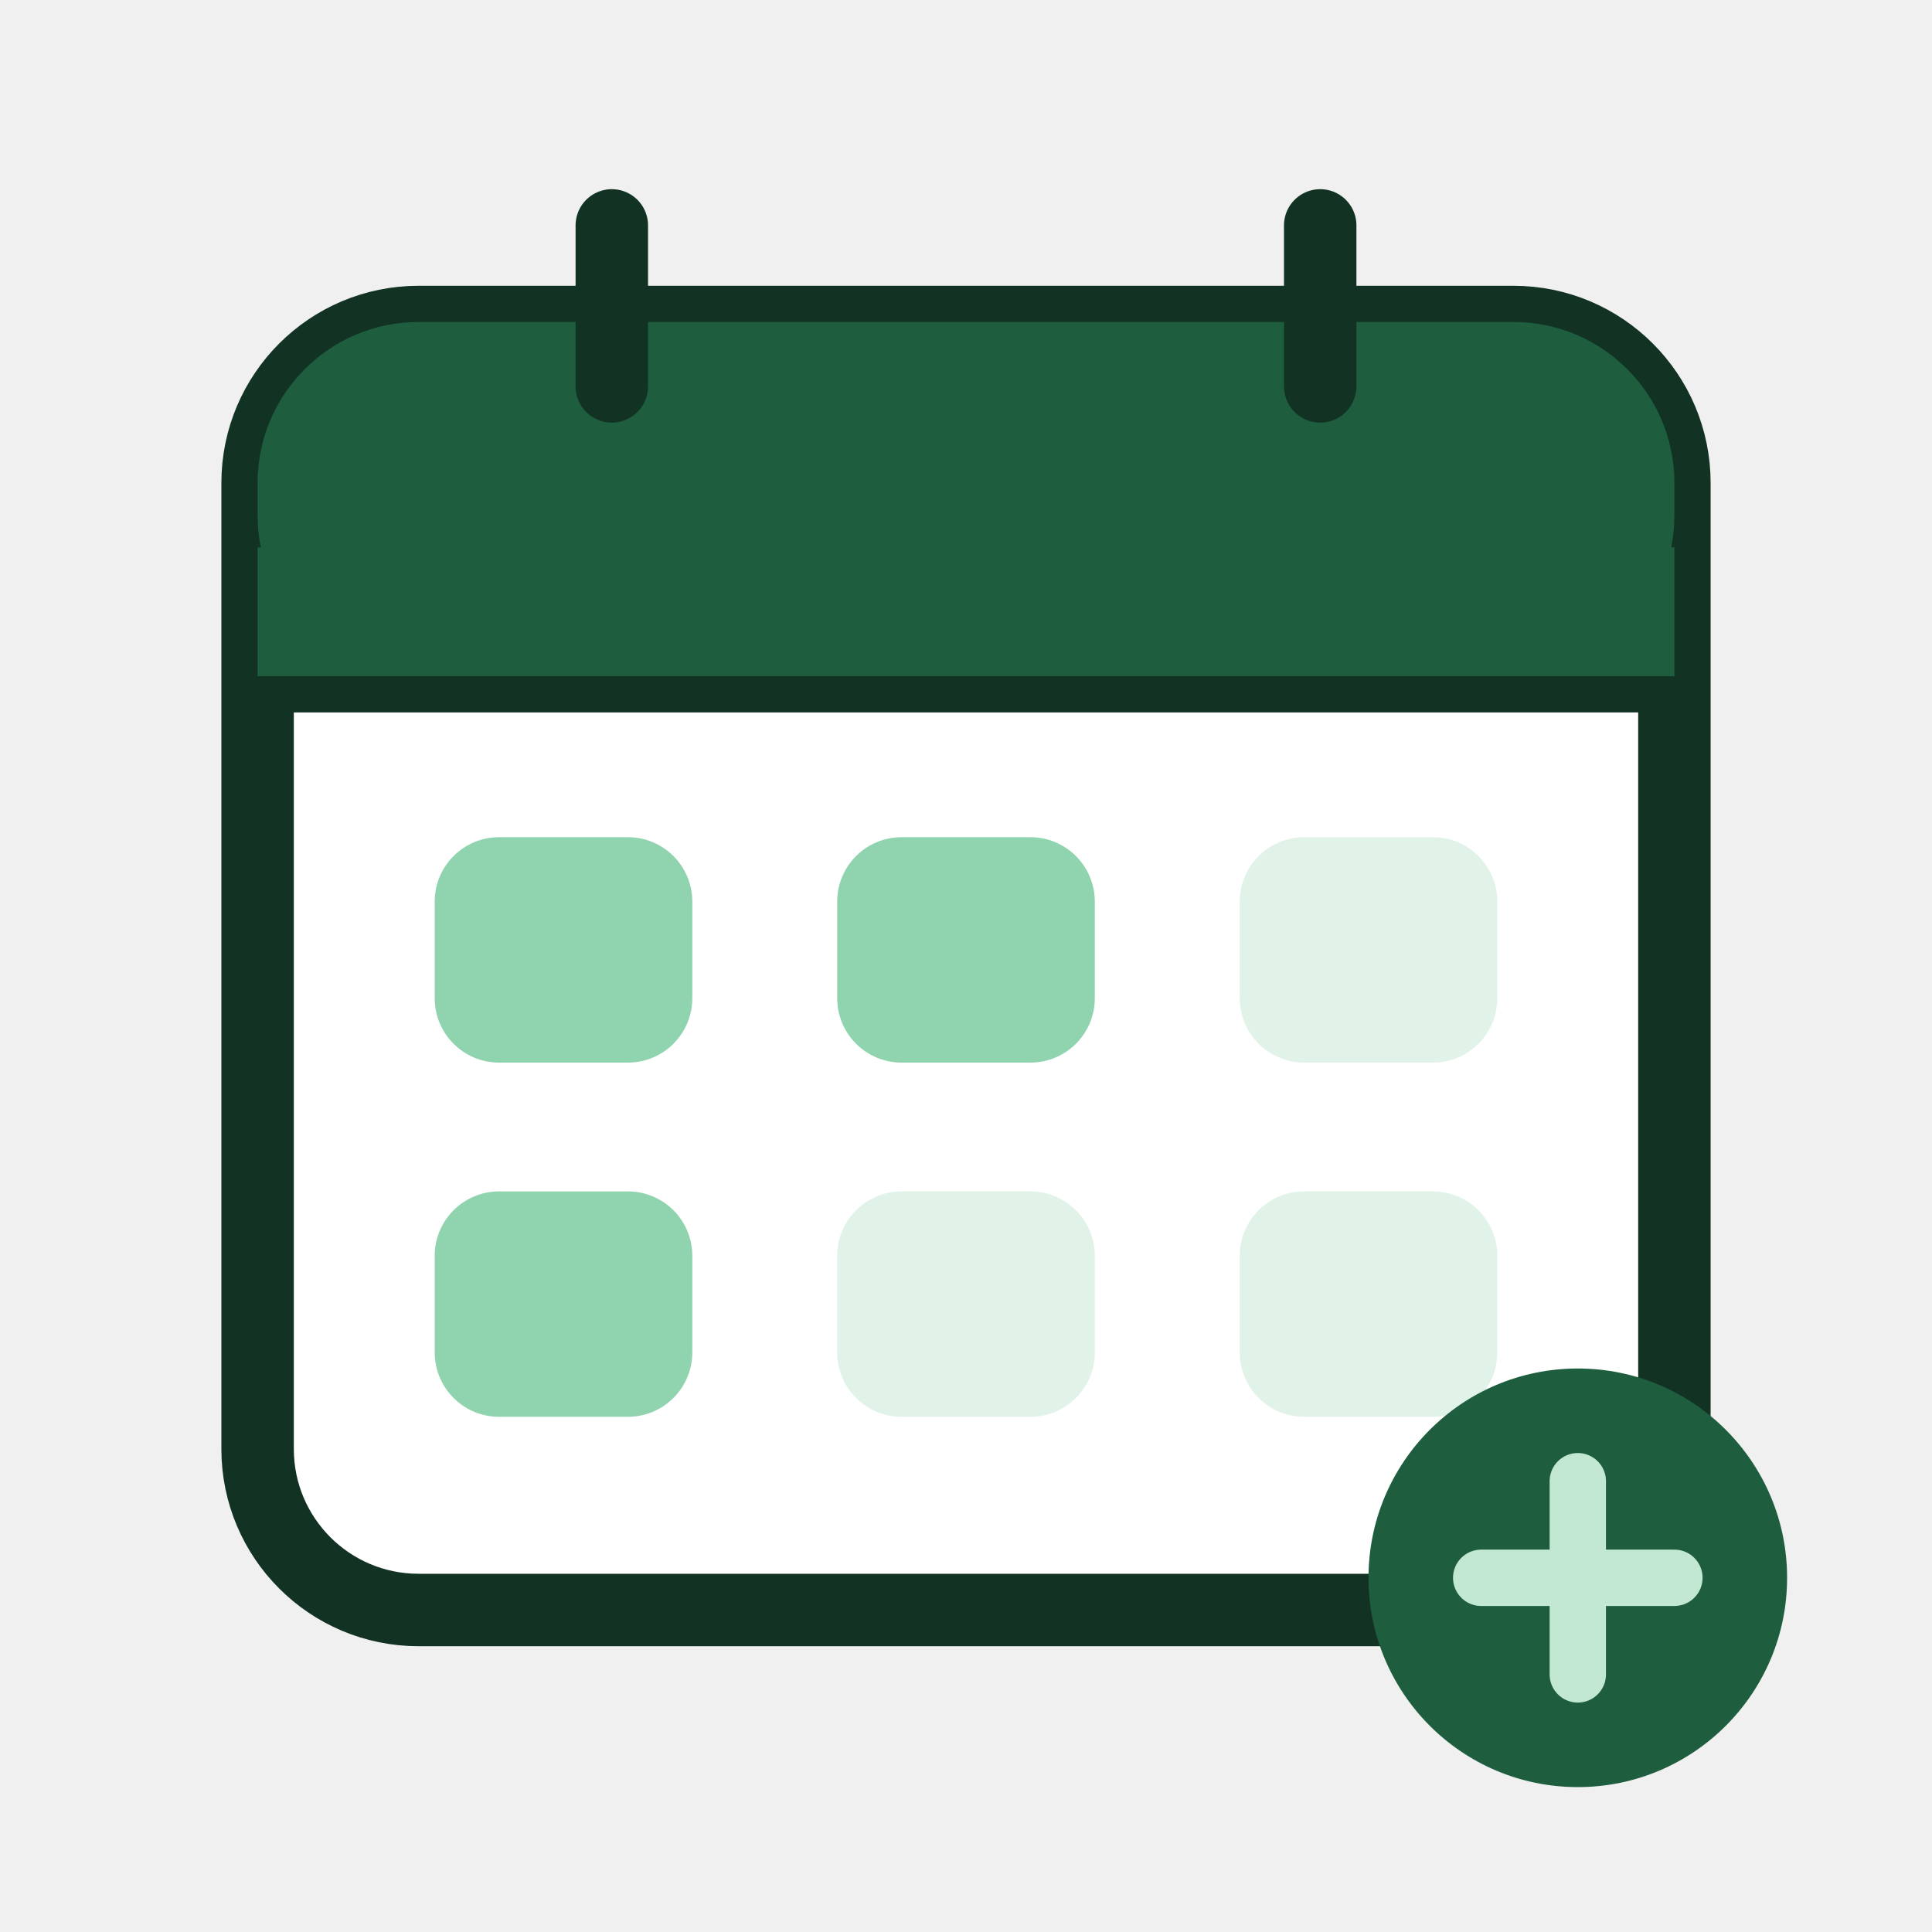
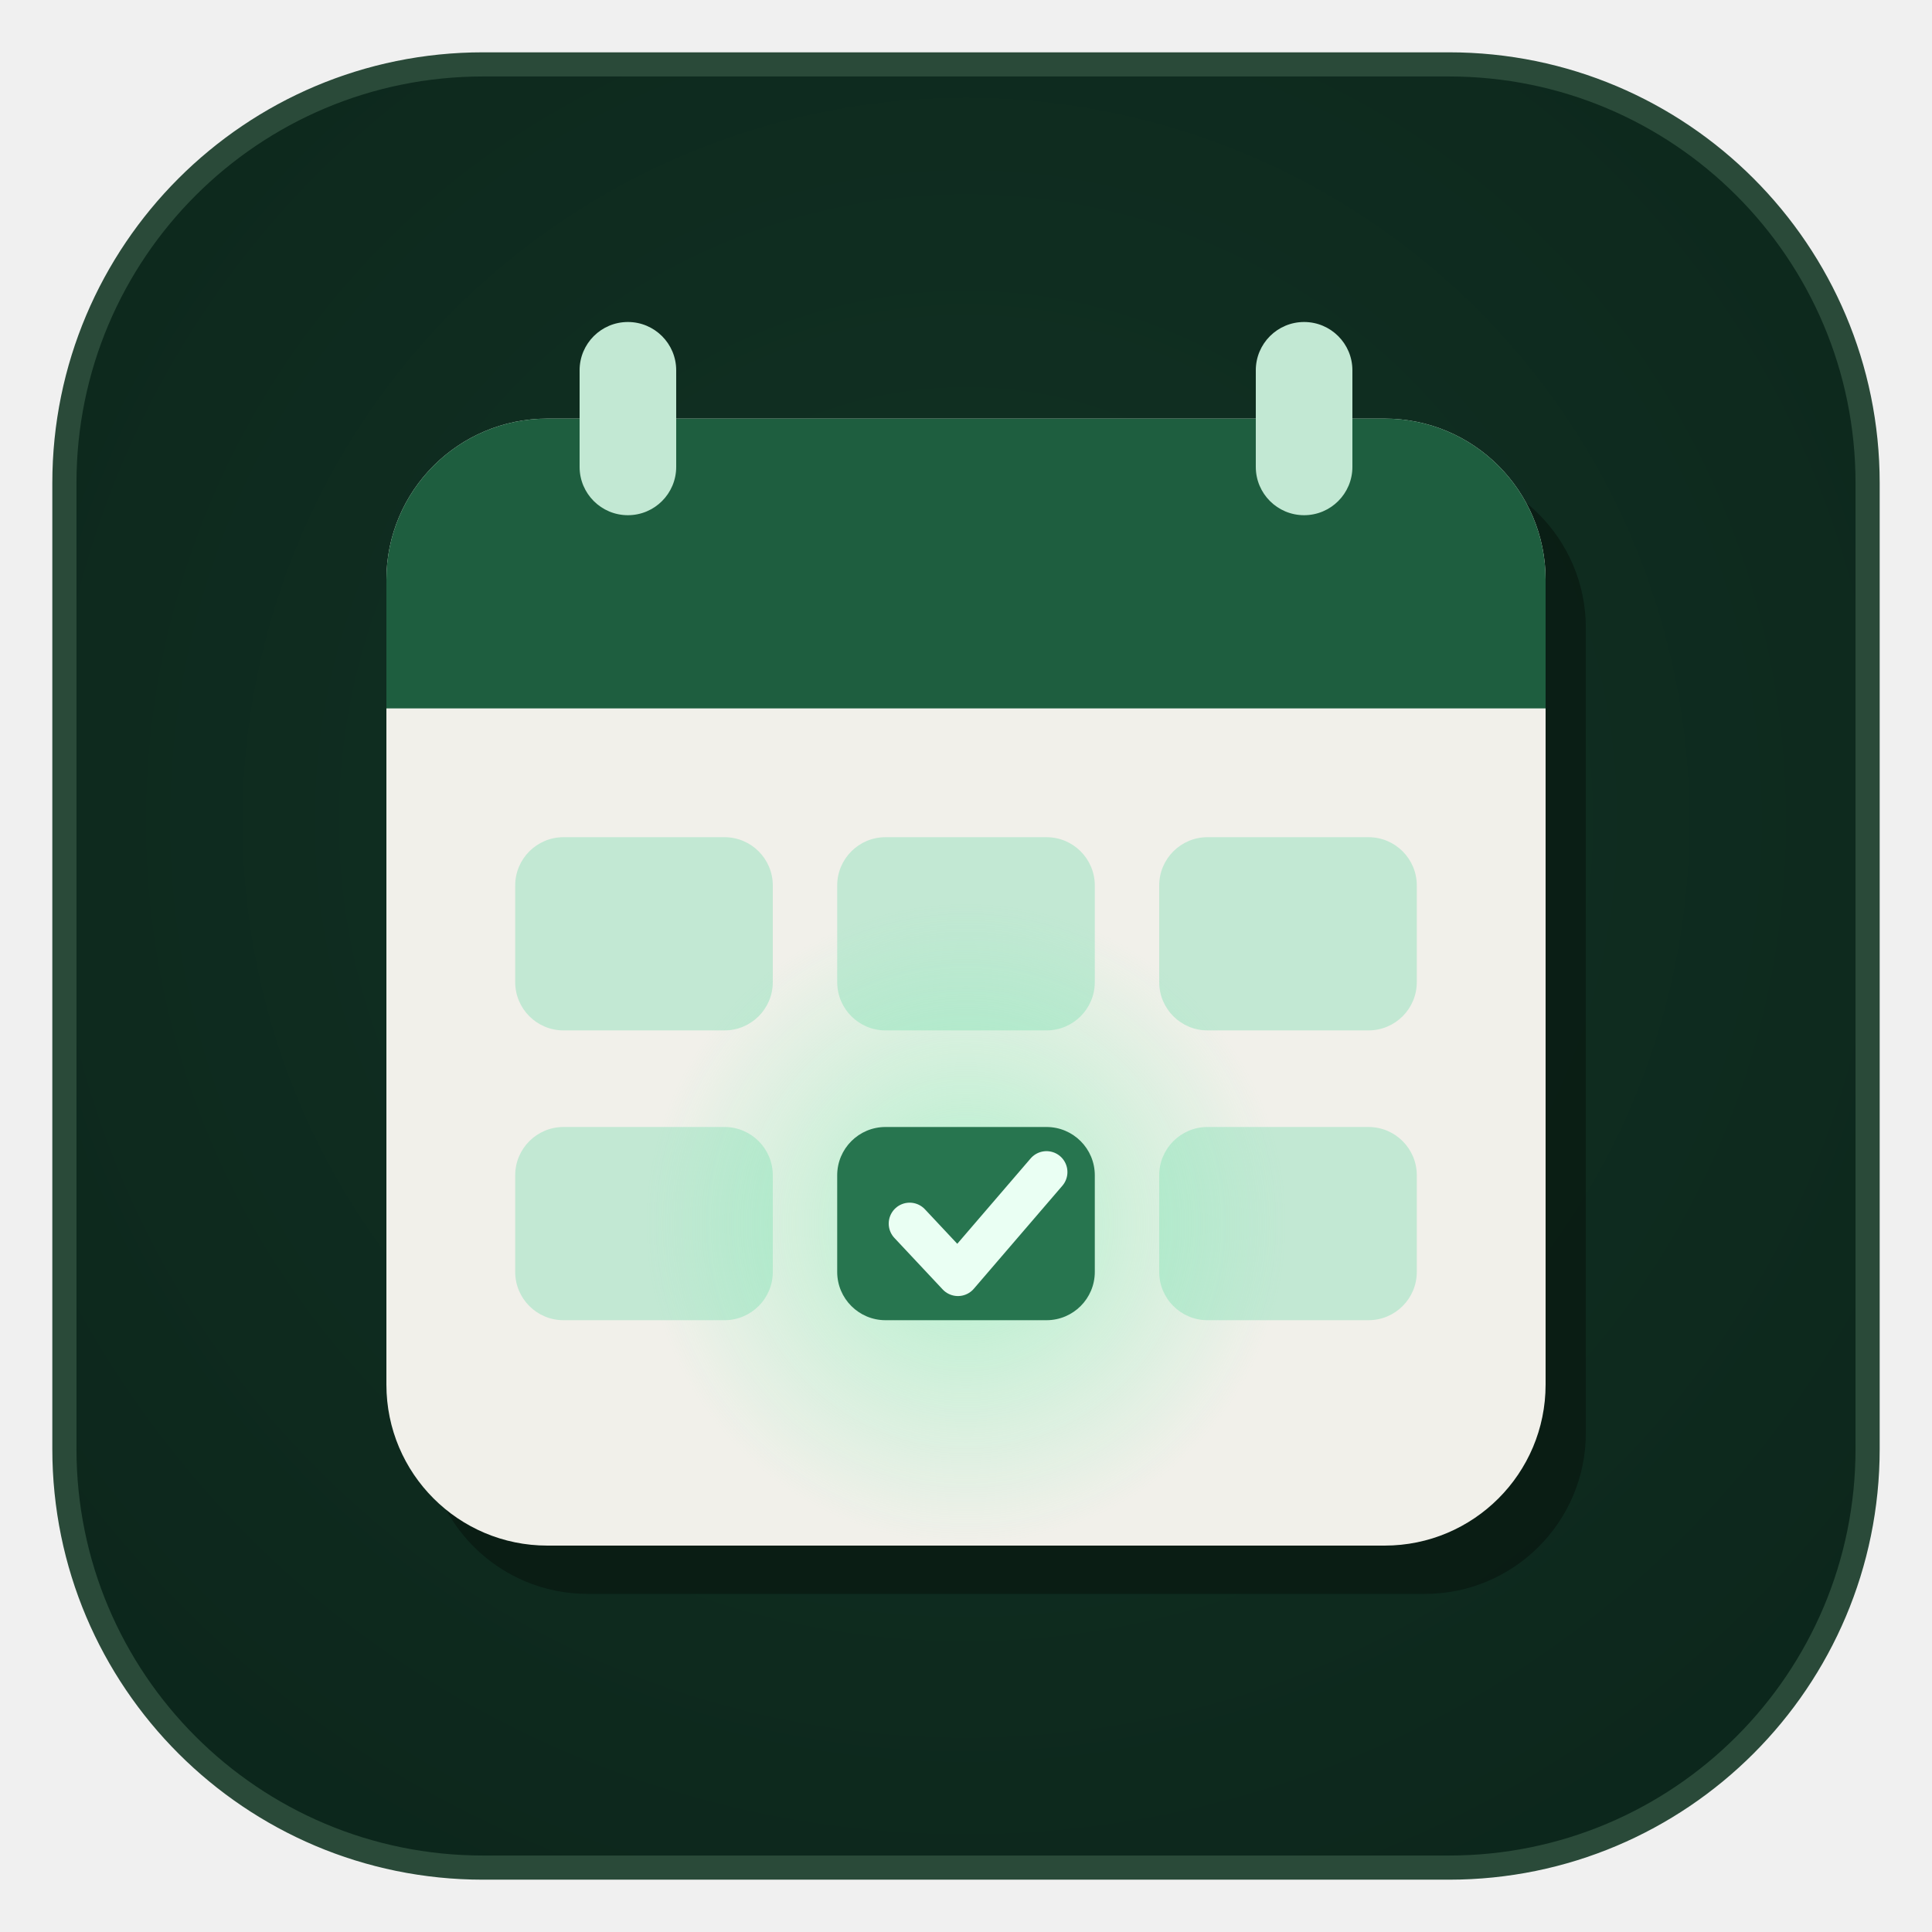
- <svg xmlns="http://www.w3.org/2000/svg" viewBox="0 0 120 120" role="img" aria-label="A calendar filling with booked jobs">
+ <svg xmlns="http://www.w3.org/2000/svg" viewBox="0 0 120 120" role="img" aria-label="A booking landing in a real calendar opening">
+   <defs>
+     <radialGradient id="spcf-f" cx="0.5" cy="0.42" r="0.8">
+       <stop offset="0" stop-color="#123324" />
+       <stop offset="1" stop-color="#0b241a" />
+     </radialGradient>
+     <radialGradient id="spcf-g" cx="0.5" cy="0.5" r="0.5">
+       <stop offset="0" stop-color="#7df0b4" stop-opacity="0.55" />
+       <stop offset="1" stop-color="#7df0b4" stop-opacity="0" />
+     </radialGradient>
+   </defs>
+   <rect x="4" y="4" width="112" height="112" rx="26" fill="url(#spcf-f)" />
+   <rect x="4" y="4" width="112" height="112" rx="26" fill="none" stroke="#2a4a39" stroke-width="1.5" />
  <g>
-     <rect x="16" y="20" width="88" height="80" rx="10" fill="#ffffff" stroke="#123324" stroke-width="4.5" />
-     <path d="M16 42 h88" stroke="#123324" stroke-width="4.5" />
-     <rect x="16" y="20" width="88" height="22" rx="10" fill="#1e5e3f" />
-     <rect x="16" y="34" width="88" height="8" fill="#1e5e3f" />
-     <g stroke="#123324" stroke-width="4.5" stroke-linecap="round">
-       <path d="M38 14 v10 M82 14 v10" />
-     </g>
-     <g>
-       <rect x="27" y="52" width="16" height="14" rx="4" fill="#8fd4ae" />
-       <rect x="52" y="52" width="16" height="14" rx="4" fill="#8fd4ae" />
-       <rect x="77" y="52" width="16" height="14" rx="4" fill="#e1f3e8" />
-       <rect x="27" y="74" width="16" height="14" rx="4" fill="#8fd4ae" />
-       <rect x="52" y="74" width="16" height="14" rx="4" fill="#e1f3e8" />
-       <rect x="77" y="74" width="16" height="14" rx="4" fill="#e1f3e8" />
-     </g>
+     <rect x="24" y="26" width="72" height="70" rx="10" fill="#06140e" opacity="0.6" transform="translate(2.5,3)" />
+     <rect x="24" y="26" width="72" height="70" rx="10" fill="#f1f0ea" />
+     <path d="M24 36 a10 10 0 0 1 10 -10 h52 a10 10 0 0 1 10 10 v8 h-72 Z" fill="#1e5e3f" />
+     <rect x="36" y="20" width="6" height="12" rx="3" fill="#c2e8d3" />
+     <rect x="78" y="20" width="6" height="12" rx="3" fill="#c2e8d3" />
  </g>
-   <circle cx="98" cy="98" r="13" fill="#1e5e3f" />
-   <path d="M98 92 v12 M92 98 h12" stroke="#c2e8d3" stroke-width="3.5" stroke-linecap="round" />
+   <g fill="#c2e8d3">
+     <rect x="32" y="52" width="16" height="12" rx="3" />
+     <rect x="52" y="52" width="16" height="12" rx="3" />
+     <rect x="72" y="52" width="16" height="12" rx="3" />
+     <rect x="32" y="70" width="16" height="12" rx="3" />
+     <rect x="72" y="70" width="16" height="12" rx="3" />
+   </g>
+   <circle cx="60" cy="76" r="20" fill="url(#spcf-g)" />
+   <rect x="52" y="70" width="16" height="12" rx="3" fill="#27754f" />
+   <path d="M56.5 76 l3 3.2 5.5 -6.4" fill="none" stroke="#eafff3" stroke-width="2.6" stroke-linecap="round" stroke-linejoin="round" />
</svg>
